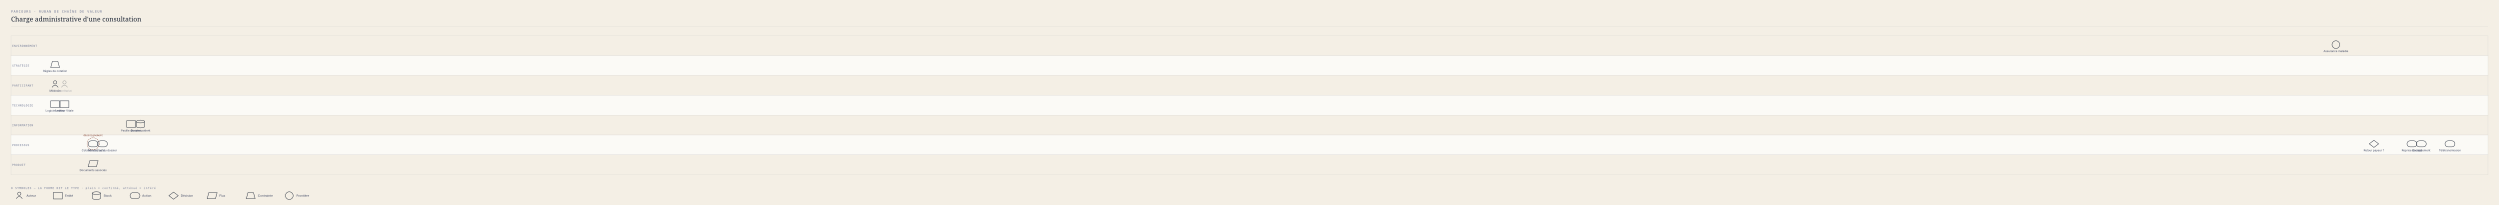
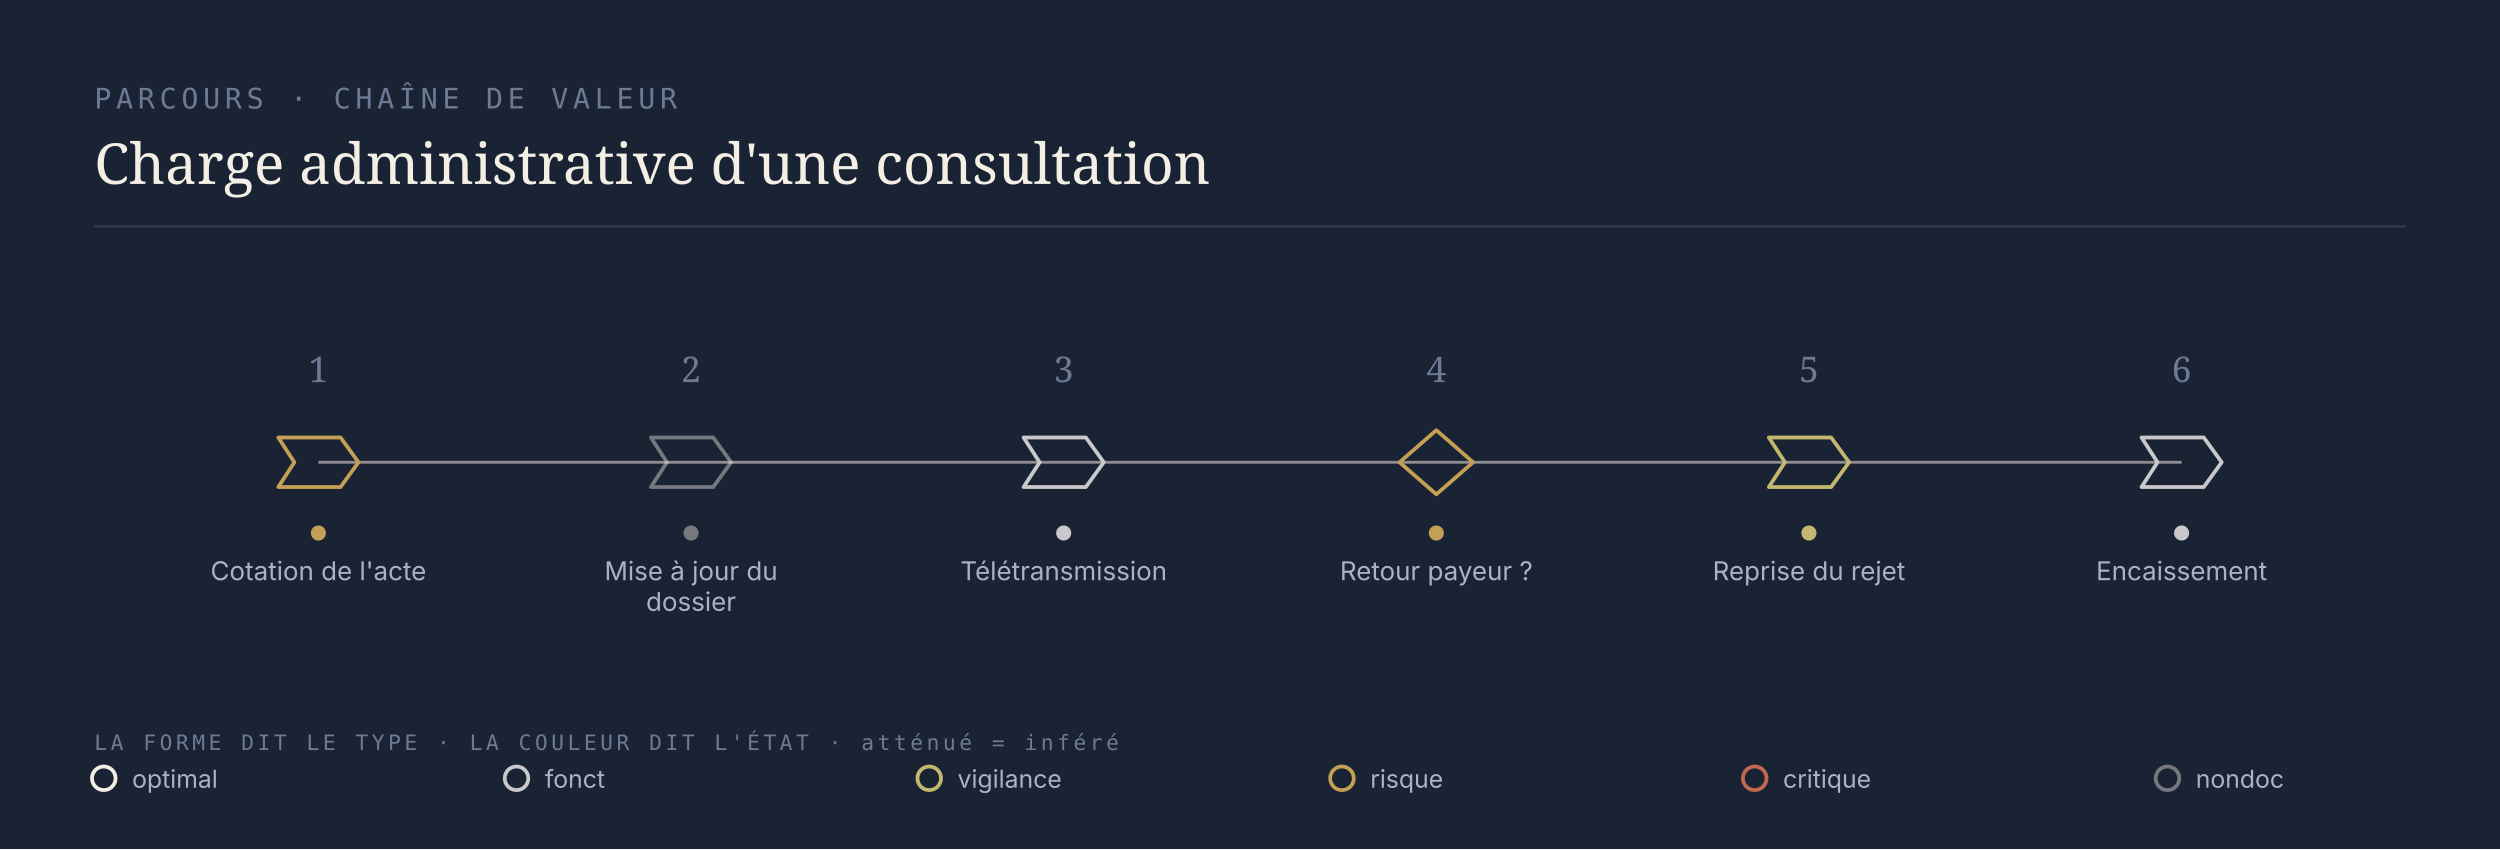
- <svg xmlns="http://www.w3.org/2000/svg" viewBox="0 0 9072 744" font-family="Onest, -apple-system, sans-serif">
-   <rect width="9072" height="744" fill="#F4EFE5" />
-   <text x="40" y="46" font-family="IBM Plex Mono, monospace" font-size="12" letter-spacing="2" fill="#6E7795">PARCOURS · RUBAN DE CHAÎNE DE VALEUR</text>
-   <text x="40" y="78" font-family="Lora, Georgia, serif" font-size="24" fill="#1A2333">Charge administrative d'une consultation</text>
-   <line x1="40" y1="96" x2="9032" y2="96" stroke="rgba(26,35,51,0.12)" stroke-width="1" />
-   <rect x="40" y="130" width="8992" height="72" fill="#F4EFE5" stroke="rgba(26,35,51,0.12)" stroke-width="1" />
-   <text x="44" y="170" font-family="IBM Plex Mono, monospace" font-size="10" letter-spacing="1" fill="#6E7795">ENVIRONNEMENT</text>
-   <rect x="40" y="202" width="8992" height="72" fill="#FBFAF6" stroke="rgba(26,35,51,0.12)" stroke-width="1" />
-   <text x="44" y="242" font-family="IBM Plex Mono, monospace" font-size="10" letter-spacing="1" fill="#6E7795">STRATÉGIE</text>
-   <rect x="40" y="274" width="8992" height="72" fill="#F4EFE5" stroke="rgba(26,35,51,0.12)" stroke-width="1" />
-   <text x="44" y="314" font-family="IBM Plex Mono, monospace" font-size="10" letter-spacing="1" fill="#6E7795">PARTICIPANT</text>
-   <rect x="40" y="346" width="8992" height="72" fill="#FBFAF6" stroke="rgba(26,35,51,0.12)" stroke-width="1" />
-   <text x="44" y="386" font-family="IBM Plex Mono, monospace" font-size="10" letter-spacing="1" fill="#6E7795">TECHNOLOGIE</text>
-   <rect x="40" y="418" width="8992" height="72" fill="#F4EFE5" stroke="rgba(26,35,51,0.12)" stroke-width="1" />
-   <text x="44" y="458" font-family="IBM Plex Mono, monospace" font-size="10" letter-spacing="1" fill="#6E7795">INFORMATION</text>
-   <rect x="40" y="490" width="8992" height="72" fill="#FBFAF6" stroke="rgba(26,35,51,0.12)" stroke-width="1" />
-   <text x="44" y="530" font-family="IBM Plex Mono, monospace" font-size="10" letter-spacing="1" fill="#6E7795">PROCESSUS</text>
-   <rect x="40" y="562" width="8992" height="72" fill="#F4EFE5" stroke="rgba(26,35,51,0.12)" stroke-width="1" />
-   <text x="44" y="602" font-family="IBM Plex Mono, monospace" font-size="10" letter-spacing="1" fill="#6E7795">PRODUIT</text>
-   <g fill="none" stroke="#1A2333" stroke-width="1.5" opacity="1">
-     <circle cx="200" cy="299" r="6" />
-     <path d="M189,317 q11,-16 22,0" />
-   </g>
-   <text x="200" y="333" text-anchor="middle" font-size="10" fill="#3A4360" opacity="1">Médecin</text>
-   <g fill="none" stroke="#1A2333" stroke-width="1.5" opacity="0.42">
-     <circle cx="234" cy="299" r="6" />
-     <path d="M223,317 q11,-16 22,0" />
-   </g>
-   <text x="234" y="333" text-anchor="middle" font-size="10" fill="#3A4360" opacity="0.42">Secrétariat</text>
-   <rect x="184" y="366" width="32" height="24" fill="none" stroke="#1A2333" stroke-width="1.5" opacity="1" />
-   <text x="200" y="405" text-anchor="middle" font-size="10" fill="#3A4360" opacity="1">Logiciel métier</text>
-   <rect x="218" y="366" width="32" height="24" fill="none" stroke="#1A2333" stroke-width="1.5" opacity="1" />
-   <text x="234" y="405" text-anchor="middle" font-size="10" fill="#3A4360" opacity="1">Lecteur Vitale</text>
-   <polygon points="190,223 210,223 216,245 184,245" fill="none" stroke="#1A2333" stroke-width="1.5" opacity="1" />
-   <text x="200" y="261" text-anchor="middle" font-size="10" fill="#3A4360" opacity="1">Règles de cotation</text>
-   <rect x="320" y="511" width="36" height="22" rx="11" fill="none" stroke="#1A2333" stroke-width="1.5" opacity="1" />
-   <text x="338" y="549" text-anchor="middle" font-size="10" fill="#3A4360" opacity="1">Cotation de l'acte</text>
-   <circle cx="338" cy="522" r="22" fill="none" stroke="#7A3320" stroke-width="1.4" stroke-dasharray="4 3" />
-   <text x="338" y="494" text-anchor="middle" font-family="IBM Plex Mono, monospace" font-size="9" fill="#7A3320">désalignement</text>
-   <rect x="460" y="438" width="32" height="24" fill="none" stroke="#1A2333" stroke-width="1.5" opacity="1" />
-   <text x="476" y="477" text-anchor="middle" font-size="10" fill="#3A4360" opacity="1">Feuille de soins</text>
-   <rect x="8876" y="511" width="36" height="22" rx="11" fill="none" stroke="#1A2333" stroke-width="1.5" opacity="1" />
-   <text x="8894" y="549" text-anchor="middle" font-size="10" fill="#3A4360" opacity="1">Télétransmission</text>
-   <circle cx="8480" cy="162" r="14" fill="none" stroke="#1A2333" stroke-width="1.5" opacity="1" />
-   <text x="8480" y="189" text-anchor="middle" font-size="10" fill="#3A4360" opacity="1">Assurance maladie</text>
-   <polygon points="8618,509 8635,522 8618,535 8601,522" fill="none" stroke="#1A2333" stroke-width="1.5" opacity="1" />
-   <text x="8618" y="549" text-anchor="middle" font-size="10" fill="#3A4360" opacity="1">Retour payeur ?</text>
-   <rect x="8738" y="511" width="36" height="22" rx="11" fill="none" stroke="#1A2333" stroke-width="1.5" opacity="1" />
-   <text x="8756" y="549" text-anchor="middle" font-size="10" fill="#3A4360" opacity="1">Reprise du rejet</text>
-   <rect x="8772" y="511" width="36" height="22" rx="11" fill="none" stroke="#1A2333" stroke-width="1.5" opacity="1" />
-   <text x="8790" y="549" text-anchor="middle" font-size="10" fill="#3A4360" opacity="1">Encaissement</text>
-   <polygon points="326,583 356,583 350,605 320,605" fill="none" stroke="#1A2333" stroke-width="1.5" opacity="1" />
-   <text x="338" y="621" text-anchor="middle" font-size="10" fill="#3A4360" opacity="1">Documents associés</text>
-   <rect x="354" y="511" width="36" height="22" rx="11" fill="none" stroke="#1A2333" stroke-width="1.5" opacity="1" />
-   <text x="372" y="549" text-anchor="middle" font-size="10" fill="#3A4360" opacity="1">Mise à jour du dossier</text>
-   <g fill="none" stroke="#1A2333" stroke-width="1.5" opacity="1">
-     <ellipse cx="510" cy="441" rx="15" ry="5" />
-     <path d="M495,441 v18 a15,5 0 0 0 30,0 v-18" />
-   </g>
-   <text x="510" y="477" text-anchor="middle" font-size="10" fill="#3A4360" opacity="1">Dossier patient</text>
-   <text x="40" y="686" font-family="IBM Plex Mono, monospace" font-size="10" letter-spacing="1.5" fill="#6E7795">8 SYMBOLES — LA FORME DIT LE TYPE · plein = confirmé, atténué = inféré</text>
-   <g fill="none" stroke="#1A2333" stroke-width="1.5" opacity="1">
-     <circle cx="70" cy="703" r="6" />
-     <path d="M59,721 q11,-16 22,0" />
-   </g>
-   <text x="96" y="714" font-size="11" fill="#3A4360">Acteur</text>
-   <rect x="194" y="698" width="32" height="24" fill="none" stroke="#1A2333" stroke-width="1.5" opacity="1" />
-   <text x="236" y="714" font-size="11" fill="#3A4360">Entité</text>
-   <g fill="none" stroke="#1A2333" stroke-width="1.5" opacity="1">
-     <ellipse cx="350" cy="701" rx="15" ry="5" />
-     <path d="M335,701 v18 a15,5 0 0 0 30,0 v-18" />
-   </g>
-   <text x="376" y="714" font-size="11" fill="#3A4360">Stock</text>
-   <rect x="472" y="699" width="36" height="22" rx="11" fill="none" stroke="#1A2333" stroke-width="1.5" opacity="1" />
-   <text x="516" y="714" font-size="11" fill="#3A4360">Action</text>
-   <polygon points="630,697 647,710 630,723 613,710" fill="none" stroke="#1A2333" stroke-width="1.5" opacity="1" />
-   <text x="656" y="714" font-size="11" fill="#3A4360">Décision</text>
-   <polygon points="758,699 788,699 782,721 752,721" fill="none" stroke="#1A2333" stroke-width="1.5" opacity="1" />
-   <text x="796" y="714" font-size="11" fill="#3A4360">Flux</text>
-   <polygon points="900,699 920,699 926,721 894,721" fill="none" stroke="#1A2333" stroke-width="1.5" opacity="1" />
-   <text x="936" y="714" font-size="11" fill="#3A4360">Contrainte</text>
-   <circle cx="1050" cy="710" r="14" fill="none" stroke="#1A2333" stroke-width="1.5" opacity="1" />
-   <text x="1076" y="714" font-size="11" fill="#3A4360">Frontière</text>
+ <svg xmlns="http://www.w3.org/2000/svg" viewBox="0 0 1060 360" font-family="Onest, -apple-system, sans-serif">
+   <rect width="1060" height="360" fill="#1A2333" />
+   <text x="40" y="46" font-family="IBM Plex Mono, monospace" font-size="12" letter-spacing="2" fill="#6E7A95">PARCOURS · CHAÎNE DE VALEUR</text>
+   <text x="40" y="78" font-family="Lora, Georgia, serif" font-size="24" fill="#F4EFE5">Charge administrative d'une consultation</text>
+   <line x1="40" y1="96" x2="1020" y2="96" stroke="rgba(244,239,229,0.12)" stroke-width="1" />
+   <line x1="135" y1="196" x2="925" y2="196" stroke="#8E8E91" stroke-width="1.2" />
+   <text x="135" y="162" text-anchor="middle" font-family="Lora, Georgia, serif" font-size="15" fill="#6E7A95" opacity="1">1</text>
+   <polygon points="118,185.5 144.4,185.5 152,196 144.4,206.5 118,206.5 124.8,196" fill="none" stroke="#C4A055" stroke-width="1.6" opacity="1" stroke-linejoin="round" />
+   <circle cx="135" cy="226" r="3.2" fill="#C4A055" opacity="1" />
+   <text x="135" y="246" text-anchor="middle" font-size="11" fill="#A8B2C8" opacity="1">Cotation de l'acte</text>
+   <text x="293" y="162" text-anchor="middle" font-family="Lora, Georgia, serif" font-size="15" fill="#6E7A95" opacity="1">2</text>
+   <polygon points="276,185.5 302.4,185.5 310,196 302.4,206.5 276,206.5 282.8,196" fill="none" stroke="rgba(244,239,229,0.42)" stroke-width="1.6" opacity="1" stroke-linejoin="round" />
+   <circle cx="293" cy="226" r="3.2" fill="rgba(244,239,229,0.42)" opacity="1" />
+   <text x="293" y="246" text-anchor="middle" font-size="11" fill="#A8B2C8" opacity="1">Mise à jour du</text>
+   <text x="293" y="259" text-anchor="middle" font-size="11" fill="#A8B2C8" opacity="1">dossier</text>
+   <text x="451" y="162" text-anchor="middle" font-family="Lora, Georgia, serif" font-size="15" fill="#6E7A95" opacity="1">3</text>
+   <polygon points="434,185.5 460.4,185.5 468,196 460.4,206.5 434,206.5 440.8,196" fill="none" stroke="#C9C9CC" stroke-width="1.6" opacity="1" stroke-linejoin="round" />
+   <circle cx="451" cy="226" r="3.2" fill="#C9C9CC" opacity="1" />
+   <text x="451" y="246" text-anchor="middle" font-size="11" fill="#A8B2C8" opacity="1">Télétransmission</text>
+   <text x="609" y="162" text-anchor="middle" font-family="Lora, Georgia, serif" font-size="15" fill="#6E7A95" opacity="1">4</text>
+   <polygon points="609,182.4 624.6,196 609,209.6 593.4,196" fill="none" stroke="#C4A055" stroke-width="1.6" opacity="1" stroke-linejoin="round" />
+   <circle cx="609" cy="226" r="3.2" fill="#C4A055" opacity="1" />
+   <text x="609" y="246" text-anchor="middle" font-size="11" fill="#A8B2C8" opacity="1">Retour payeur ?</text>
+   <text x="767" y="162" text-anchor="middle" font-family="Lora, Georgia, serif" font-size="15" fill="#6E7A95" opacity="1">5</text>
+   <polygon points="750,185.5 776.4,185.5 784,196 776.4,206.5 750,206.5 756.8,196" fill="none" stroke="#C4B870" stroke-width="1.6" opacity="1" stroke-linejoin="round" />
+   <circle cx="767" cy="226" r="3.2" fill="#C4B870" opacity="1" />
+   <text x="767" y="246" text-anchor="middle" font-size="11" fill="#A8B2C8" opacity="1">Reprise du rejet</text>
+   <text x="925" y="162" text-anchor="middle" font-family="Lora, Georgia, serif" font-size="15" fill="#6E7A95" opacity="1">6</text>
+   <polygon points="908,185.5 934.4,185.5 942,196 934.4,206.5 908,206.5 914.8,196" fill="none" stroke="#C9C9CC" stroke-width="1.6" opacity="1" stroke-linejoin="round" />
+   <circle cx="925" cy="226" r="3.2" fill="#C9C9CC" opacity="1" />
+   <text x="925" y="246" text-anchor="middle" font-size="11" fill="#A8B2C8" opacity="1">Encaissement</text>
+   <text x="40" y="318" font-family="IBM Plex Mono, monospace" font-size="9" letter-spacing="1.5" fill="#6E7A95">LA FORME DIT LE TYPE · LA COULEUR DIT L'ÉTAT · atténué = inféré</text>
+   <circle cx="44" cy="330" r="5" fill="none" stroke="#F4EFE5" stroke-width="1.6" />
+   <text x="56" y="334" font-size="10.5" fill="#A8B2C8">optimal</text>
+   <circle cx="219" cy="330" r="5" fill="none" stroke="#C9C9CC" stroke-width="1.6" />
+   <text x="231" y="334" font-size="10.5" fill="#A8B2C8">fonct</text>
+   <circle cx="394" cy="330" r="5" fill="none" stroke="#C4B870" stroke-width="1.6" />
+   <text x="406" y="334" font-size="10.5" fill="#A8B2C8">vigilance</text>
+   <circle cx="569" cy="330" r="5" fill="none" stroke="#C4A055" stroke-width="1.6" />
+   <text x="581" y="334" font-size="10.5" fill="#A8B2C8">risque</text>
+   <circle cx="744" cy="330" r="5" fill="none" stroke="#C46850" stroke-width="1.6" />
+   <text x="756" y="334" font-size="10.5" fill="#A8B2C8">critique</text>
+   <circle cx="919" cy="330" r="5" fill="none" stroke="rgba(244,239,229,0.42)" stroke-width="1.6" />
+   <text x="931" y="334" font-size="10.5" fill="#A8B2C8">nondoc</text>
</svg>
